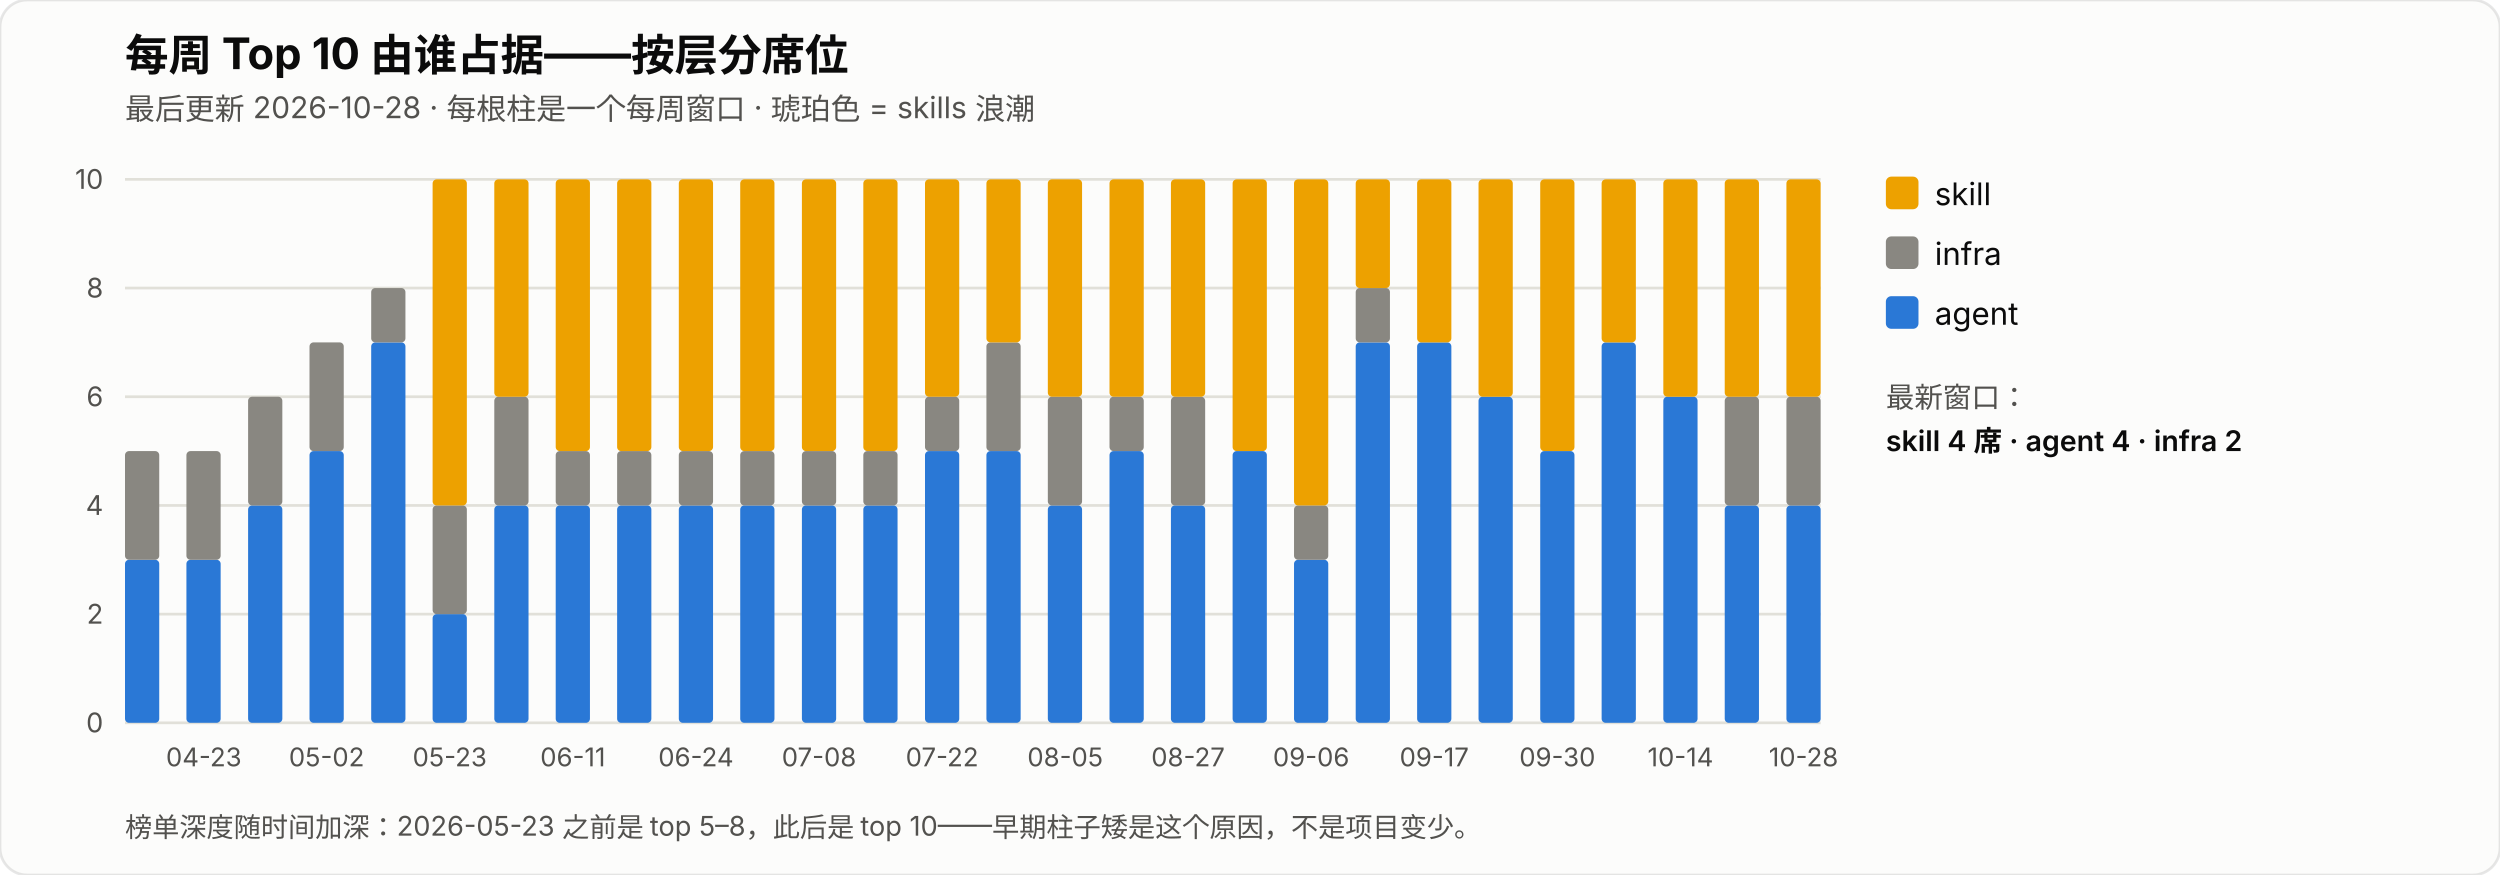
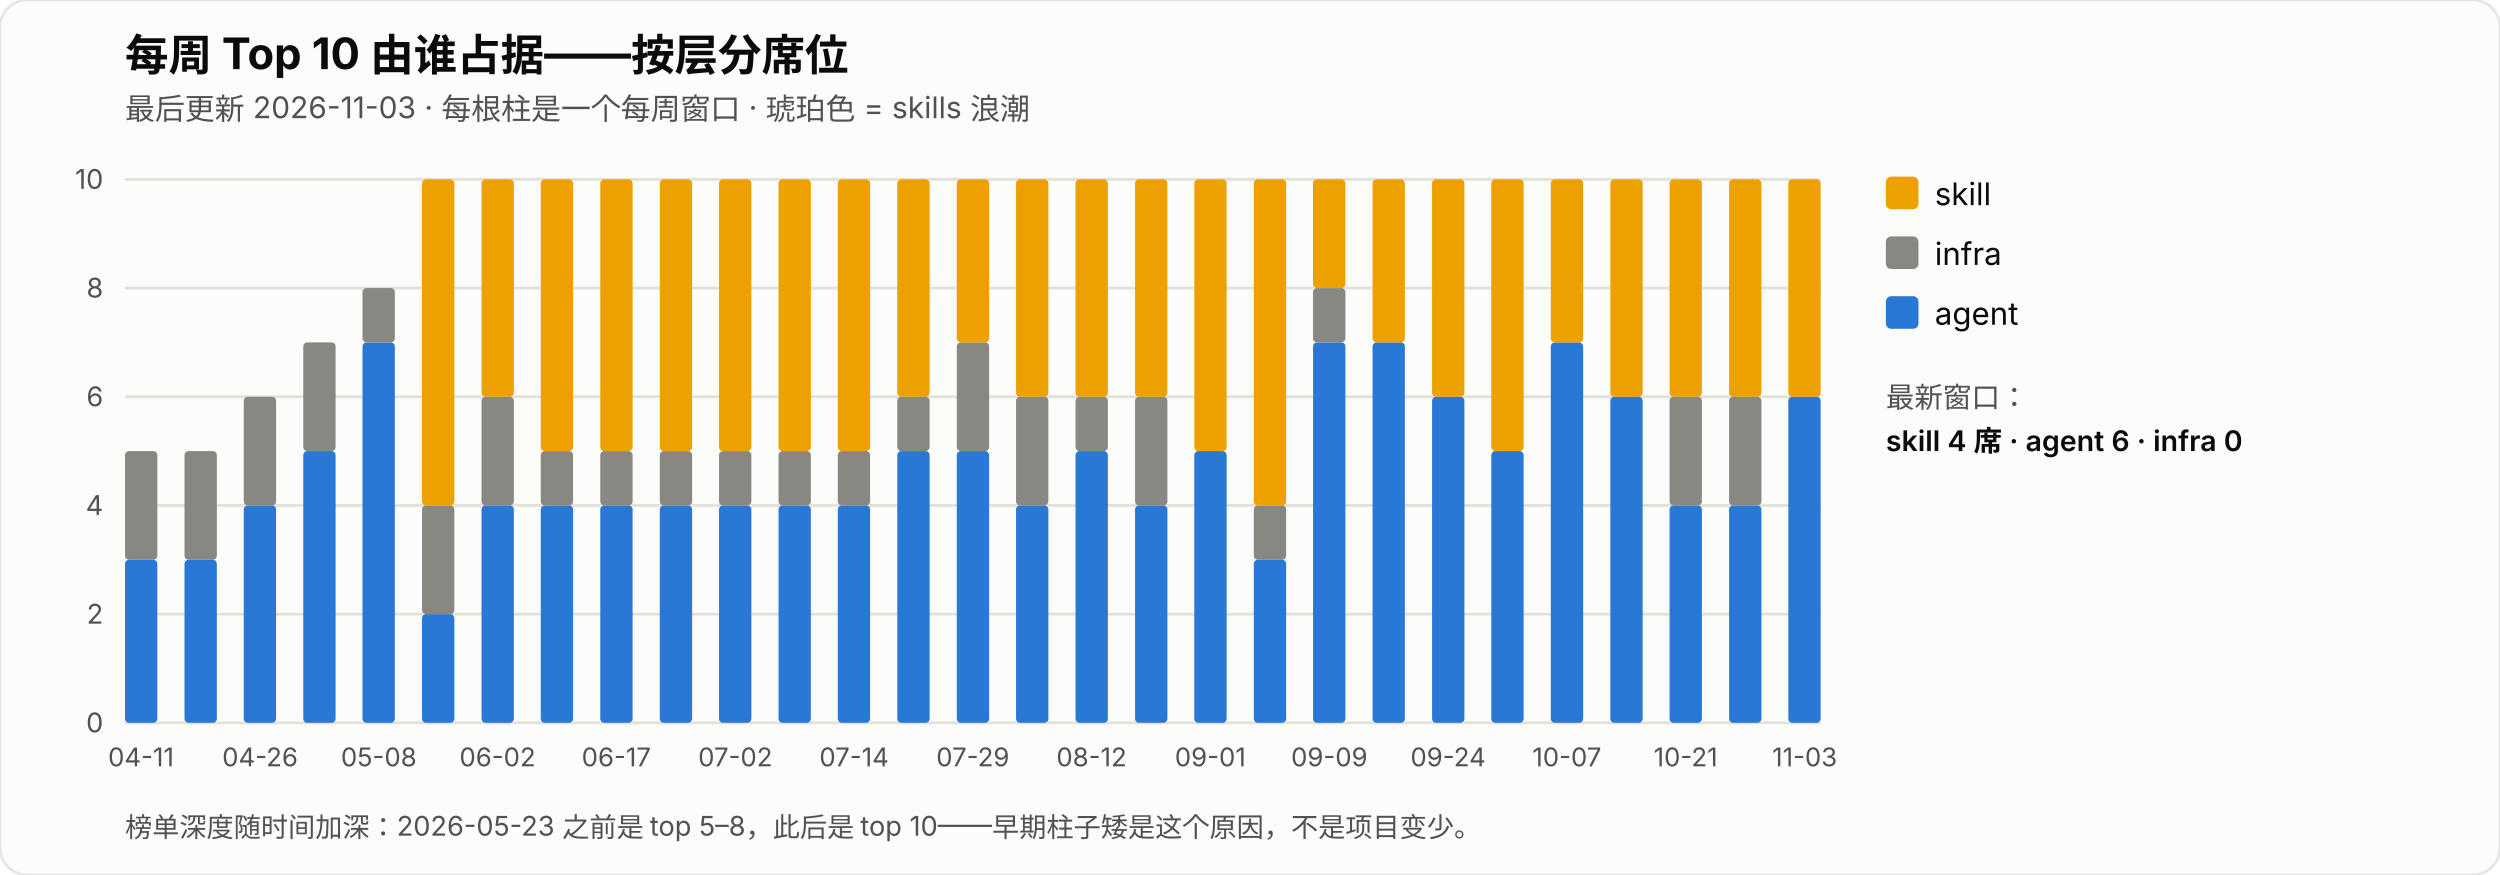
<svg xmlns="http://www.w3.org/2000/svg" width="920" height="322" viewBox="0 0 920 322" font-family="system-ui, -apple-system, sans-serif">
  <rect width="920" height="322" rx="10" fill="#fcfcfb" stroke="rgba(11,11,11,0.10)" />
  <text x="46" y="26" font-size="16" font-weight="700" fill="#0b0b0b">每周 Top 10 由谁占据——按层分席位</text>
-   <text x="46" y="44" font-size="11" fill="#52514e">最后更新 2026-10-28 · 每根柱是一个每周窗口 · 琥珀色 = skills 浪潮</text>
+   <text x="46" y="44" font-size="11" fill="#52514e">最后更新 2026-11-03 · 每根柱是一个每周窗口 · 琥珀色 = skills 浪潮</text>
  <line x1="46" y1="266.0" x2="670" y2="266.0" stroke="#e1e0d9" stroke-width="1" />
  <text x="38" y="269.5" font-size="10" fill="#52514e" text-anchor="end">0</text>
  <line x1="46" y1="226.0" x2="670" y2="226.0" stroke="#e1e0d9" stroke-width="1" />
  <text x="38" y="229.5" font-size="10" fill="#52514e" text-anchor="end">2</text>
  <line x1="46" y1="186.0" x2="670" y2="186.0" stroke="#e1e0d9" stroke-width="1" />
  <text x="38" y="189.5" font-size="10" fill="#52514e" text-anchor="end">4</text>
  <line x1="46" y1="146.0" x2="670" y2="146.0" stroke="#e1e0d9" stroke-width="1" />
  <text x="38" y="149.5" font-size="10" fill="#52514e" text-anchor="end">6</text>
  <line x1="46" y1="106.0" x2="670" y2="106.0" stroke="#e1e0d9" stroke-width="1" />
  <text x="38" y="109.5" font-size="10" fill="#52514e" text-anchor="end">8</text>
  <line x1="46" y1="66.0" x2="670" y2="66.0" stroke="#e1e0d9" stroke-width="1" />
  <text x="38" y="69.5" font-size="10" fill="#52514e" text-anchor="end">10</text>
-   <rect x="46.0" y="206.0" width="12.6" height="60.0" fill="#2a78d6" rx="1.5" />
-   <rect x="46.0" y="166.0" width="12.6" height="40.0" fill="#898781" rx="1.5" />
-   <rect x="68.6" y="206.0" width="12.6" height="60.0" fill="#2a78d6" rx="1.5" />
-   <rect x="68.6" y="166.0" width="12.6" height="40.0" fill="#898781" rx="1.5" />
-   <text x="75.0" y="282" font-size="9.5" fill="#52514e" text-anchor="middle">04-23</text>
-   <rect x="91.3" y="186.0" width="12.6" height="80.0" fill="#2a78d6" rx="1.5" />
-   <rect x="91.3" y="146.0" width="12.6" height="40.0" fill="#898781" rx="1.5" />
-   <rect x="113.9" y="166.0" width="12.6" height="100.0" fill="#2a78d6" rx="1.5" />
-   <rect x="113.9" y="126.0" width="12.6" height="40.0" fill="#898781" rx="1.5" />
-   <text x="120.2" y="282" font-size="9.5" fill="#52514e" text-anchor="middle">05-02</text>
-   <rect x="136.6" y="126.0" width="12.6" height="140.0" fill="#2a78d6" rx="1.5" />
-   <rect x="136.6" y="106.0" width="12.6" height="20.0" fill="#898781" rx="1.5" />
-   <rect x="159.2" y="226.0" width="12.6" height="40.0" fill="#2a78d6" rx="1.5" />
-   <rect x="159.2" y="186.0" width="12.6" height="40.0" fill="#898781" rx="1.5" />
-   <rect x="159.2" y="66.0" width="12.6" height="120.0" fill="#eda100" rx="1.5" />
-   <text x="165.5" y="282" font-size="9.5" fill="#52514e" text-anchor="middle">05-23</text>
-   <rect x="181.9" y="186.0" width="12.6" height="80.0" fill="#2a78d6" rx="1.5" />
-   <rect x="181.9" y="146.0" width="12.6" height="40.0" fill="#898781" rx="1.5" />
-   <rect x="181.9" y="66.0" width="12.6" height="80.0" fill="#eda100" rx="1.5" />
-   <rect x="204.5" y="186.0" width="12.6" height="80.0" fill="#2a78d6" rx="1.5" />
-   <rect x="204.5" y="166.0" width="12.6" height="20.0" fill="#898781" rx="1.5" />
-   <rect x="204.5" y="66.0" width="12.6" height="100.0" fill="#eda100" rx="1.5" />
-   <text x="210.8" y="282" font-size="9.5" fill="#52514e" text-anchor="middle">06-11</text>
-   <rect x="227.1" y="186.0" width="12.6" height="80.0" fill="#2a78d6" rx="1.5" />
-   <rect x="227.1" y="166.0" width="12.6" height="20.0" fill="#898781" rx="1.5" />
-   <rect x="227.1" y="66.0" width="12.6" height="100.0" fill="#eda100" rx="1.5" />
-   <rect x="249.8" y="186.0" width="12.6" height="80.0" fill="#2a78d6" rx="1.5" />
-   <rect x="249.8" y="166.0" width="12.6" height="20.0" fill="#898781" rx="1.5" />
-   <rect x="249.8" y="66.0" width="12.6" height="100.0" fill="#eda100" rx="1.5" />
-   <text x="256.1" y="282" font-size="9.5" fill="#52514e" text-anchor="middle">06-24</text>
-   <rect x="272.4" y="186.0" width="12.6" height="80.0" fill="#2a78d6" rx="1.5" />
-   <rect x="272.4" y="166.0" width="12.6" height="20.0" fill="#898781" rx="1.5" />
-   <rect x="272.4" y="66.0" width="12.6" height="100.0" fill="#eda100" rx="1.5" />
-   <rect x="295.1" y="186.0" width="12.6" height="80.0" fill="#2a78d6" rx="1.5" />
-   <rect x="295.1" y="166.0" width="12.6" height="20.0" fill="#898781" rx="1.5" />
-   <rect x="295.1" y="66.0" width="12.6" height="100.0" fill="#eda100" rx="1.5" />
-   <text x="301.4" y="282" font-size="9.5" fill="#52514e" text-anchor="middle">07-08</text>
-   <rect x="317.7" y="186.0" width="12.6" height="80.0" fill="#2a78d6" rx="1.5" />
-   <rect x="317.7" y="166.0" width="12.6" height="20.0" fill="#898781" rx="1.5" />
-   <rect x="317.7" y="66.0" width="12.6" height="100.0" fill="#eda100" rx="1.5" />
-   <rect x="340.4" y="166.0" width="12.6" height="100.0" fill="#2a78d6" rx="1.5" />
-   <rect x="340.4" y="146.0" width="12.6" height="20.0" fill="#898781" rx="1.5" />
-   <rect x="340.4" y="66.0" width="12.6" height="80.0" fill="#eda100" rx="1.5" />
-   <text x="346.7" y="282" font-size="9.5" fill="#52514e" text-anchor="middle">07-22</text>
-   <rect x="363.0" y="166.0" width="12.6" height="100.0" fill="#2a78d6" rx="1.5" />
-   <rect x="363.0" y="126.0" width="12.6" height="40.0" fill="#898781" rx="1.5" />
-   <rect x="363.0" y="66.0" width="12.6" height="60.0" fill="#eda100" rx="1.5" />
-   <rect x="385.6" y="186.0" width="12.6" height="80.0" fill="#2a78d6" rx="1.5" />
-   <rect x="385.6" y="146.0" width="12.6" height="40.0" fill="#898781" rx="1.5" />
-   <rect x="385.6" y="66.0" width="12.6" height="80.0" fill="#eda100" rx="1.5" />
-   <text x="392.0" y="282" font-size="9.5" fill="#52514e" text-anchor="middle">08-05</text>
-   <rect x="408.3" y="166.0" width="12.6" height="100.0" fill="#2a78d6" rx="1.5" />
-   <rect x="408.3" y="146.0" width="12.6" height="20.0" fill="#898781" rx="1.5" />
-   <rect x="408.3" y="66.0" width="12.6" height="80.0" fill="#eda100" rx="1.5" />
-   <rect x="430.9" y="186.0" width="12.6" height="80.0" fill="#2a78d6" rx="1.5" />
-   <rect x="430.9" y="146.0" width="12.6" height="40.0" fill="#898781" rx="1.5" />
-   <rect x="430.9" y="66.0" width="12.6" height="80.0" fill="#eda100" rx="1.5" />
-   <text x="437.2" y="282" font-size="9.5" fill="#52514e" text-anchor="middle">08-27</text>
-   <rect x="453.6" y="166.0" width="12.6" height="100.0" fill="#2a78d6" rx="1.5" />
-   <rect x="453.6" y="66.0" width="12.6" height="100.0" fill="#eda100" rx="1.5" />
-   <rect x="476.2" y="206.0" width="12.6" height="60.0" fill="#2a78d6" rx="1.5" />
-   <rect x="476.2" y="186.0" width="12.6" height="20.0" fill="#898781" rx="1.5" />
-   <rect x="476.2" y="66.0" width="12.6" height="120.0" fill="#eda100" rx="1.5" />
-   <text x="482.5" y="282" font-size="9.5" fill="#52514e" text-anchor="middle">09-06</text>
-   <rect x="498.9" y="126.0" width="12.6" height="140.0" fill="#2a78d6" rx="1.5" />
-   <rect x="498.9" y="106.0" width="12.6" height="20.0" fill="#898781" rx="1.5" />
-   <rect x="498.9" y="66.0" width="12.6" height="40.0" fill="#eda100" rx="1.5" />
-   <rect x="521.5" y="126.0" width="12.6" height="140.0" fill="#2a78d6" rx="1.5" />
-   <rect x="521.5" y="66.0" width="12.6" height="60.0" fill="#eda100" rx="1.5" />
-   <text x="527.8" y="282" font-size="9.5" fill="#52514e" text-anchor="middle">09-17</text>
-   <rect x="544.1" y="146.0" width="12.6" height="120.0" fill="#2a78d6" rx="1.5" />
-   <rect x="544.1" y="66.0" width="12.6" height="80.0" fill="#eda100" rx="1.5" />
-   <rect x="566.8" y="166.0" width="12.6" height="100.0" fill="#2a78d6" rx="1.5" />
-   <rect x="566.8" y="66.0" width="12.6" height="100.0" fill="#eda100" rx="1.5" />
-   <text x="573.1" y="282" font-size="9.5" fill="#52514e" text-anchor="middle">09-30</text>
-   <rect x="589.4" y="126.0" width="12.6" height="140.0" fill="#2a78d6" rx="1.5" />
-   <rect x="589.4" y="66.0" width="12.6" height="60.0" fill="#eda100" rx="1.5" />
-   <rect x="612.1" y="146.0" width="12.6" height="120.0" fill="#2a78d6" rx="1.5" />
-   <rect x="612.1" y="66.0" width="12.6" height="80.0" fill="#eda100" rx="1.5" />
-   <text x="618.4" y="282" font-size="9.5" fill="#52514e" text-anchor="middle">10-14</text>
-   <rect x="634.7" y="186.0" width="12.6" height="80.0" fill="#2a78d6" rx="1.5" />
-   <rect x="634.7" y="146.0" width="12.6" height="40.0" fill="#898781" rx="1.5" />
-   <rect x="634.7" y="66.0" width="12.6" height="80.0" fill="#eda100" rx="1.5" />
-   <rect x="657.4" y="186.0" width="12.6" height="80.0" fill="#2a78d6" rx="1.5" />
-   <rect x="657.4" y="146.0" width="12.6" height="40.0" fill="#898781" rx="1.5" />
-   <rect x="657.4" y="66.0" width="12.6" height="80.0" fill="#eda100" rx="1.5" />
-   <text x="663.7" y="282" font-size="9.5" fill="#52514e" text-anchor="middle">10-28</text>
+   <rect x="46.0" y="206.0" width="11.9" height="60.0" fill="#2a78d6" rx="1.5" />
+   <rect x="46.0" y="166.0" width="11.9" height="40.0" fill="#898781" rx="1.5" />
+   <text x="51.9" y="282" font-size="9.5" fill="#52514e" text-anchor="middle">04-11</text>
+   <rect x="67.9" y="206.0" width="11.9" height="60.0" fill="#2a78d6" rx="1.5" />
+   <rect x="67.9" y="166.0" width="11.9" height="40.0" fill="#898781" rx="1.5" />
+   <rect x="89.7" y="186.0" width="11.9" height="80.0" fill="#2a78d6" rx="1.5" />
+   <rect x="89.7" y="146.0" width="11.9" height="40.0" fill="#898781" rx="1.5" />
+   <text x="95.7" y="282" font-size="9.5" fill="#52514e" text-anchor="middle">04-26</text>
+   <rect x="111.6" y="166.0" width="11.9" height="100.0" fill="#2a78d6" rx="1.5" />
+   <rect x="111.6" y="126.0" width="11.9" height="40.0" fill="#898781" rx="1.5" />
+   <rect x="133.4" y="126.0" width="11.9" height="140.0" fill="#2a78d6" rx="1.5" />
+   <rect x="133.4" y="106.0" width="11.9" height="20.0" fill="#898781" rx="1.5" />
+   <text x="139.4" y="282" font-size="9.5" fill="#52514e" text-anchor="middle">05-08</text>
+   <rect x="155.3" y="226.0" width="11.9" height="40.0" fill="#2a78d6" rx="1.5" />
+   <rect x="155.3" y="186.0" width="11.9" height="40.0" fill="#898781" rx="1.5" />
+   <rect x="155.3" y="66.0" width="11.9" height="120.0" fill="#eda100" rx="1.5" />
+   <rect x="177.2" y="186.0" width="11.9" height="80.0" fill="#2a78d6" rx="1.5" />
+   <rect x="177.2" y="146.0" width="11.9" height="40.0" fill="#898781" rx="1.5" />
+   <rect x="177.2" y="66.0" width="11.9" height="80.0" fill="#eda100" rx="1.5" />
+   <text x="183.1" y="282" font-size="9.5" fill="#52514e" text-anchor="middle">06-02</text>
+   <rect x="199.0" y="186.0" width="11.9" height="80.0" fill="#2a78d6" rx="1.5" />
+   <rect x="199.0" y="166.0" width="11.9" height="20.0" fill="#898781" rx="1.5" />
+   <rect x="199.0" y="66.0" width="11.9" height="100.0" fill="#eda100" rx="1.5" />
+   <rect x="220.9" y="186.0" width="11.9" height="80.0" fill="#2a78d6" rx="1.5" />
+   <rect x="220.9" y="166.0" width="11.9" height="20.0" fill="#898781" rx="1.5" />
+   <rect x="220.9" y="66.0" width="11.9" height="100.0" fill="#eda100" rx="1.5" />
+   <text x="226.8" y="282" font-size="9.5" fill="#52514e" text-anchor="middle">06-17</text>
+   <rect x="242.8" y="186.0" width="11.9" height="80.0" fill="#2a78d6" rx="1.5" />
+   <rect x="242.8" y="166.0" width="11.9" height="20.0" fill="#898781" rx="1.5" />
+   <rect x="242.8" y="66.0" width="11.9" height="100.0" fill="#eda100" rx="1.5" />
+   <rect x="264.6" y="186.0" width="11.9" height="80.0" fill="#2a78d6" rx="1.5" />
+   <rect x="264.6" y="166.0" width="11.9" height="20.0" fill="#898781" rx="1.5" />
+   <rect x="264.6" y="66.0" width="11.9" height="100.0" fill="#eda100" rx="1.5" />
+   <text x="270.6" y="282" font-size="9.5" fill="#52514e" text-anchor="middle">07-02</text>
+   <rect x="286.5" y="186.0" width="11.9" height="80.0" fill="#2a78d6" rx="1.5" />
+   <rect x="286.5" y="166.0" width="11.9" height="20.0" fill="#898781" rx="1.5" />
+   <rect x="286.5" y="66.0" width="11.9" height="100.0" fill="#eda100" rx="1.5" />
+   <rect x="308.3" y="186.0" width="11.9" height="80.0" fill="#2a78d6" rx="1.5" />
+   <rect x="308.3" y="166.0" width="11.9" height="20.0" fill="#898781" rx="1.5" />
+   <rect x="308.3" y="66.0" width="11.9" height="100.0" fill="#eda100" rx="1.5" />
+   <text x="314.3" y="282" font-size="9.5" fill="#52514e" text-anchor="middle">07-14</text>
+   <rect x="330.2" y="166.0" width="11.9" height="100.0" fill="#2a78d6" rx="1.5" />
+   <rect x="330.2" y="146.0" width="11.9" height="20.0" fill="#898781" rx="1.5" />
+   <rect x="330.2" y="66.0" width="11.9" height="80.0" fill="#eda100" rx="1.5" />
+   <rect x="352.1" y="166.0" width="11.9" height="100.0" fill="#2a78d6" rx="1.5" />
+   <rect x="352.1" y="126.0" width="11.9" height="40.0" fill="#898781" rx="1.5" />
+   <rect x="352.1" y="66.0" width="11.9" height="60.0" fill="#eda100" rx="1.5" />
+   <text x="358.0" y="282" font-size="9.5" fill="#52514e" text-anchor="middle">07-29</text>
+   <rect x="373.9" y="186.0" width="11.9" height="80.0" fill="#2a78d6" rx="1.5" />
+   <rect x="373.9" y="146.0" width="11.9" height="40.0" fill="#898781" rx="1.5" />
+   <rect x="373.9" y="66.0" width="11.9" height="80.0" fill="#eda100" rx="1.5" />
+   <rect x="395.8" y="166.0" width="11.9" height="100.0" fill="#2a78d6" rx="1.5" />
+   <rect x="395.8" y="146.0" width="11.9" height="20.0" fill="#898781" rx="1.5" />
+   <rect x="395.8" y="66.0" width="11.9" height="80.0" fill="#eda100" rx="1.5" />
+   <text x="401.7" y="282" font-size="9.5" fill="#52514e" text-anchor="middle">08-12</text>
+   <rect x="417.7" y="186.0" width="11.9" height="80.0" fill="#2a78d6" rx="1.5" />
+   <rect x="417.7" y="146.0" width="11.9" height="40.0" fill="#898781" rx="1.5" />
+   <rect x="417.7" y="66.0" width="11.9" height="80.0" fill="#eda100" rx="1.5" />
+   <rect x="439.5" y="166.0" width="11.9" height="100.0" fill="#2a78d6" rx="1.5" />
+   <rect x="439.5" y="66.0" width="11.9" height="100.0" fill="#eda100" rx="1.5" />
+   <text x="445.4" y="282" font-size="9.5" fill="#52514e" text-anchor="middle">09-01</text>
+   <rect x="461.4" y="206.0" width="11.9" height="60.0" fill="#2a78d6" rx="1.5" />
+   <rect x="461.4" y="186.0" width="11.9" height="20.0" fill="#898781" rx="1.5" />
+   <rect x="461.4" y="66.0" width="11.9" height="120.0" fill="#eda100" rx="1.5" />
+   <rect x="483.2" y="126.0" width="11.9" height="140.0" fill="#2a78d6" rx="1.5" />
+   <rect x="483.2" y="106.0" width="11.9" height="20.0" fill="#898781" rx="1.5" />
+   <rect x="483.2" y="66.0" width="11.9" height="40.0" fill="#eda100" rx="1.5" />
+   <text x="489.2" y="282" font-size="9.5" fill="#52514e" text-anchor="middle">09-09</text>
+   <rect x="505.1" y="126.0" width="11.9" height="140.0" fill="#2a78d6" rx="1.5" />
+   <rect x="505.1" y="66.0" width="11.9" height="60.0" fill="#eda100" rx="1.5" />
+   <rect x="527.0" y="146.0" width="11.9" height="120.0" fill="#2a78d6" rx="1.5" />
+   <rect x="527.0" y="66.0" width="11.9" height="80.0" fill="#eda100" rx="1.5" />
+   <text x="532.9" y="282" font-size="9.5" fill="#52514e" text-anchor="middle">09-24</text>
+   <rect x="548.8" y="166.0" width="11.9" height="100.0" fill="#2a78d6" rx="1.5" />
+   <rect x="548.8" y="66.0" width="11.9" height="100.0" fill="#eda100" rx="1.5" />
+   <rect x="570.7" y="126.0" width="11.9" height="140.0" fill="#2a78d6" rx="1.5" />
+   <rect x="570.7" y="66.0" width="11.9" height="60.0" fill="#eda100" rx="1.5" />
+   <text x="576.6" y="282" font-size="9.5" fill="#52514e" text-anchor="middle">10-07</text>
+   <rect x="592.6" y="146.0" width="11.9" height="120.0" fill="#2a78d6" rx="1.5" />
+   <rect x="592.6" y="66.0" width="11.9" height="80.0" fill="#eda100" rx="1.5" />
+   <rect x="614.4" y="186.0" width="11.9" height="80.0" fill="#2a78d6" rx="1.5" />
+   <rect x="614.4" y="146.0" width="11.9" height="40.0" fill="#898781" rx="1.5" />
+   <rect x="614.4" y="66.0" width="11.9" height="80.0" fill="#eda100" rx="1.5" />
+   <text x="620.3" y="282" font-size="9.5" fill="#52514e" text-anchor="middle">10-21</text>
+   <rect x="636.3" y="186.0" width="11.9" height="80.0" fill="#2a78d6" rx="1.5" />
+   <rect x="636.3" y="146.0" width="11.9" height="40.0" fill="#898781" rx="1.5" />
+   <rect x="636.3" y="66.0" width="11.9" height="80.0" fill="#eda100" rx="1.5" />
+   <rect x="658.1" y="146.0" width="11.9" height="120.0" fill="#2a78d6" rx="1.5" />
+   <rect x="658.1" y="66.0" width="11.9" height="80.0" fill="#eda100" rx="1.5" />
+   <text x="664.1" y="282" font-size="9.5" fill="#52514e" text-anchor="middle">11-03</text>
  <rect x="694" y="65" width="12" height="12" rx="2" fill="#eda100" />
  <text x="712" y="75.5" font-size="11.5" fill="#0b0b0b">skill</text>
  <rect x="694" y="87" width="12" height="12" rx="2" fill="#898781" />
  <text x="712" y="97.5" font-size="11.5" fill="#0b0b0b">infra</text>
  <rect x="694" y="109" width="12" height="12" rx="2" fill="#2a78d6" />
  <text x="712" y="119.5" font-size="11.5" fill="#0b0b0b">agent</text>
  <text x="694" y="150" font-size="10.5" fill="#52514e">最新窗口：</text>
-   <text x="694" y="166" font-size="10.5" font-weight="600" fill="#0b0b0b">skill 4 席 · agent 4 · infra 2</text>
+   <text x="694" y="166" font-size="10.5" font-weight="600" fill="#0b0b0b">skill 4 席 · agent 6 · infra 0</text>
  <text x="46" y="308" font-size="10" fill="#52514e">榜单深度随时间加深：2026-05-23 之前是 top 5–8，此后是 top 10——早期柱子矮是这个原因，不是项目变少。</text>
</svg>
